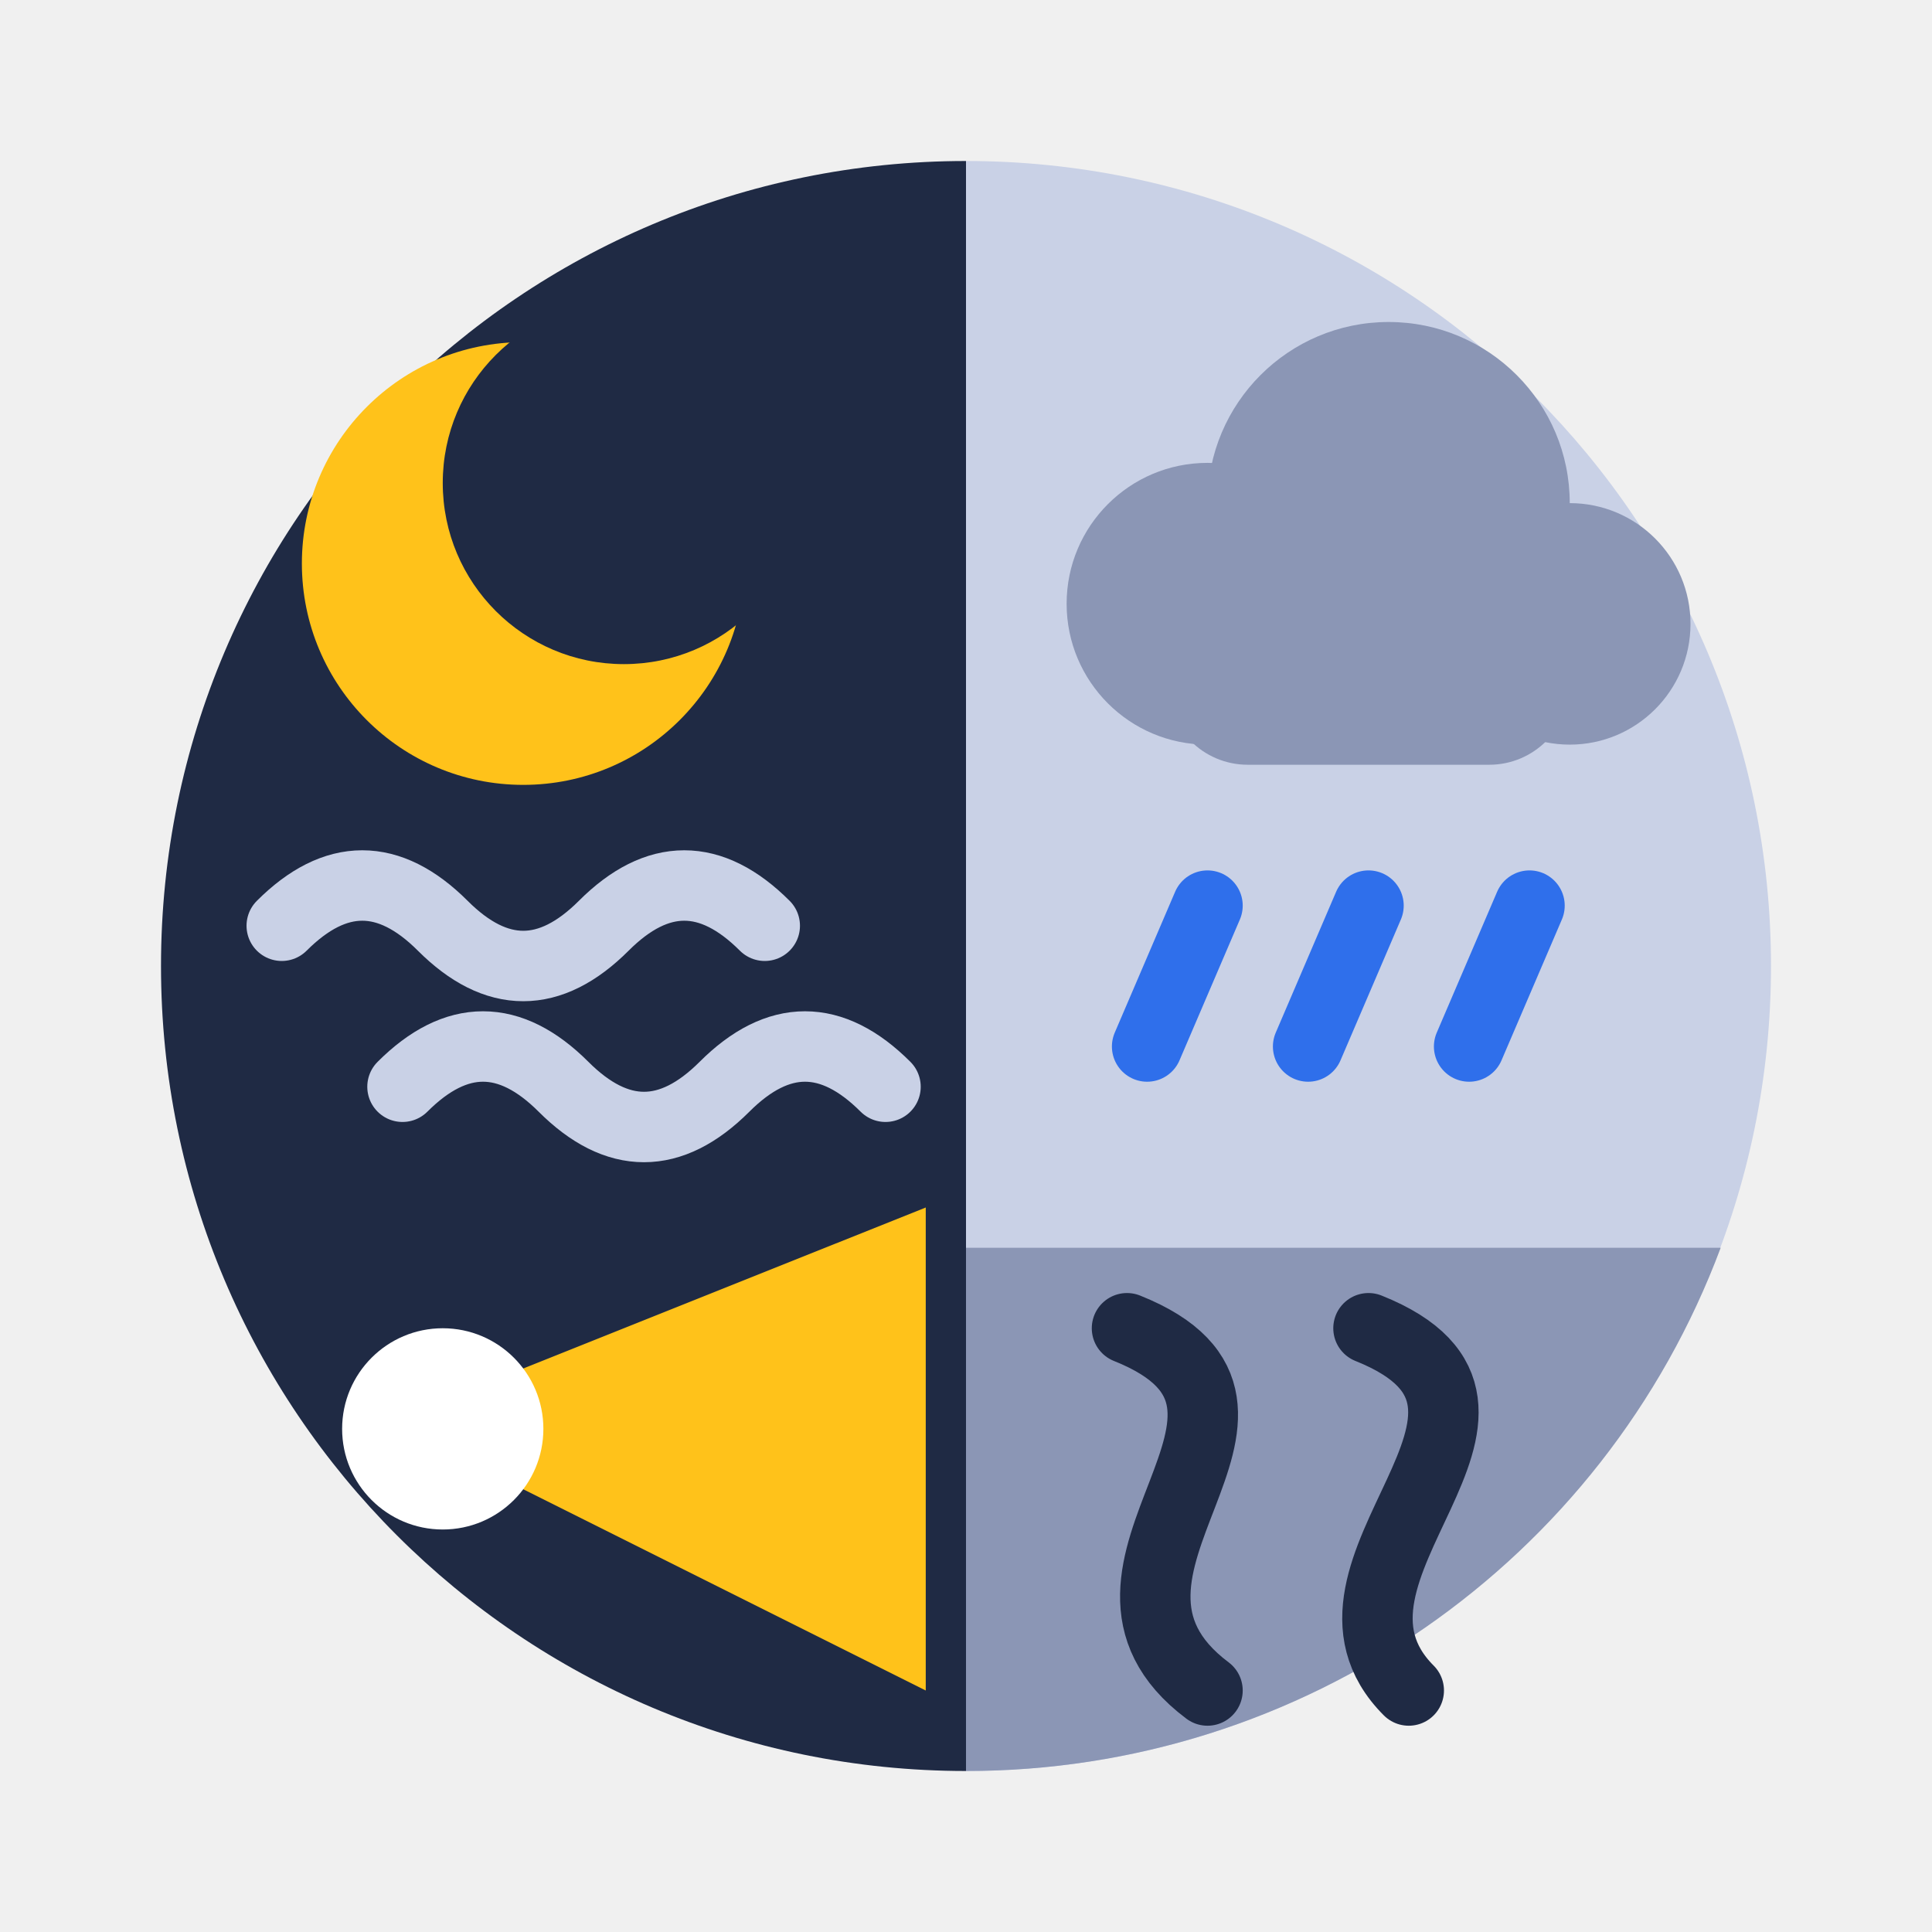
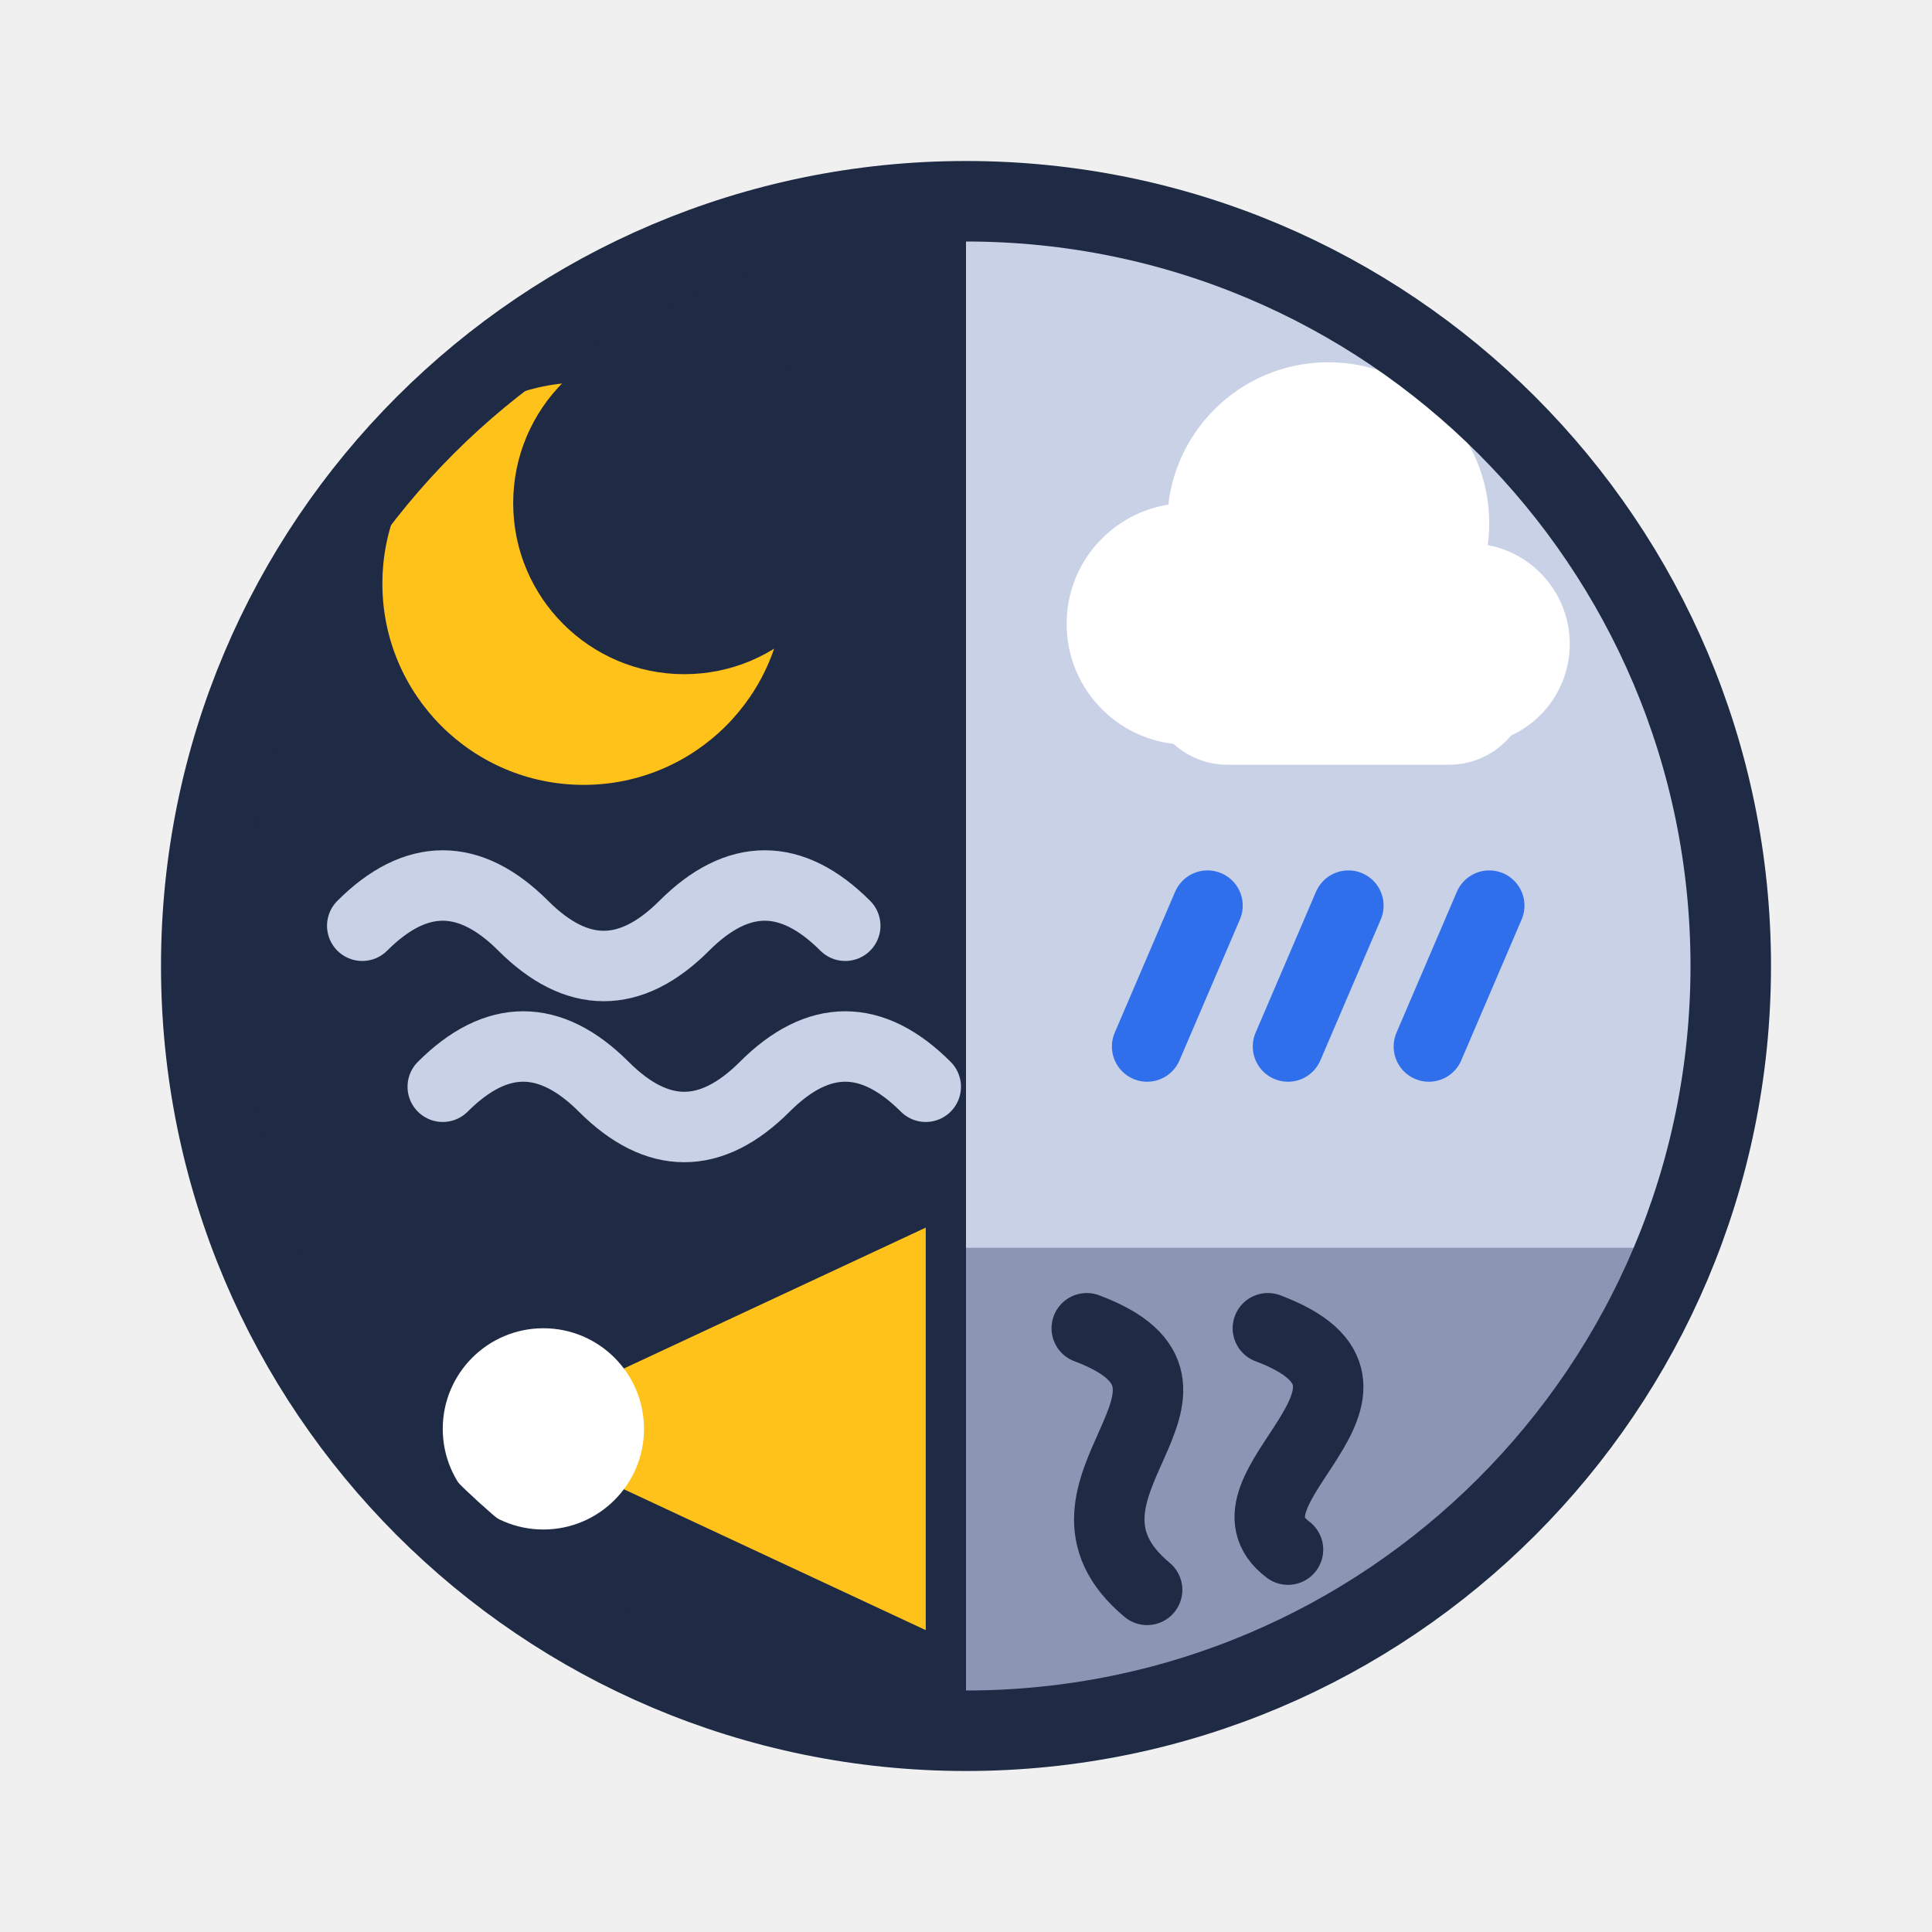
<svg xmlns="http://www.w3.org/2000/svg" viewBox="0 0 96 96">
-   <path d="M48 8A40 40 0 0 0 48 88Z" fill="#1f2a44" />
-   <path d="M48 8A40 40 0 0 1 48 88Z" fill="#c9d1e6" />
-   <path d="M48 62H85.5A40 40 0 0 1 48 88Z" fill="#8b96b5" />
-   <circle cx="26" cy="28" r="11" fill="#ffc21a" />
-   <circle cx="31" cy="24" r="9" fill="#1f2a44" />
-   <path d="M14 46q4-4 8 0t8 0 8 0M20 54q4-4 8 0t8 0 8 0" fill="none" stroke="#c9d1e6" stroke-width="3.5" stroke-linecap="round" stroke-linejoin="round" />
-   <polygon points="26,68 46,60 46,84 26,74" fill="#ffc21a" />
-   <circle cx="22" cy="71" r="5" fill="#fff" />
-   <g fill="#8b96b5">
-     <circle cx="60" cy="30" r="7" />
-     <circle cx="69" cy="25" r="9" />
-     <circle cx="78" cy="31" r="6" />
-     <rect x="58" y="29" width="20" height="9" rx="4" />
+   <path d="M48 10A38 38 0 0 0 48 86Z" fill="#1f2a44" />
+   <path d="M48 10A38 38 0 0 1 48 86Z" fill="#c9d1e6" />
+   <path d="M48 62H83.3A38 38 0 0 1 48 86Z" fill="#8b96b5" />
+   <circle cx="29" cy="29" r="10" fill="#ffc21a" />
+   <circle cx="34" cy="25" r="8.5" fill="#1f2a44" />
+   <path d="M18 46q4-4 8 0t8 0 8 0M22 54q4-4 8 0t8 0 8 0" fill="none" stroke="#c9d1e6" stroke-width="3.5" stroke-linecap="round" stroke-linejoin="round" />
+   <polygon points="31,68 46,61 46,81 31,74" fill="#ffc21a" />
+   <circle cx="27" cy="71" r="5" fill="#fff" />
+   <g fill="#fff">
+     <circle cx="59" cy="31" r="6" />
+     <circle cx="66" cy="26" r="8" />
+     <circle cx="73" cy="32" r="5" />
+     <rect x="57" y="29" width="19" height="9" rx="4" />
  </g>
-   <path d="M60 45 57 52M68 45 65 52M76 45 73 52" stroke="#2f6feb" stroke-width="3.5" stroke-linecap="round" />
-   <path d="M56 66C66 70 52 78 60 84M68 66C78 70 64 78 70 84" fill="none" stroke="#1f2a44" stroke-width="3.5" stroke-linecap="round" />
+   <path d="M60 45 57 52M67 45 64 52M74 45 71 52" stroke="#2f6feb" stroke-width="3.5" stroke-linecap="round" />
+   <path d="M54 66C62 69 51 74 57 79M63 66C71 69 60 74 64 77" fill="none" stroke="#1f2a44" stroke-width="3.5" stroke-linecap="round" />
+   <circle cx="48" cy="48" r="38" fill="none" stroke="#1f2a44" stroke-width="4" />
</svg>
